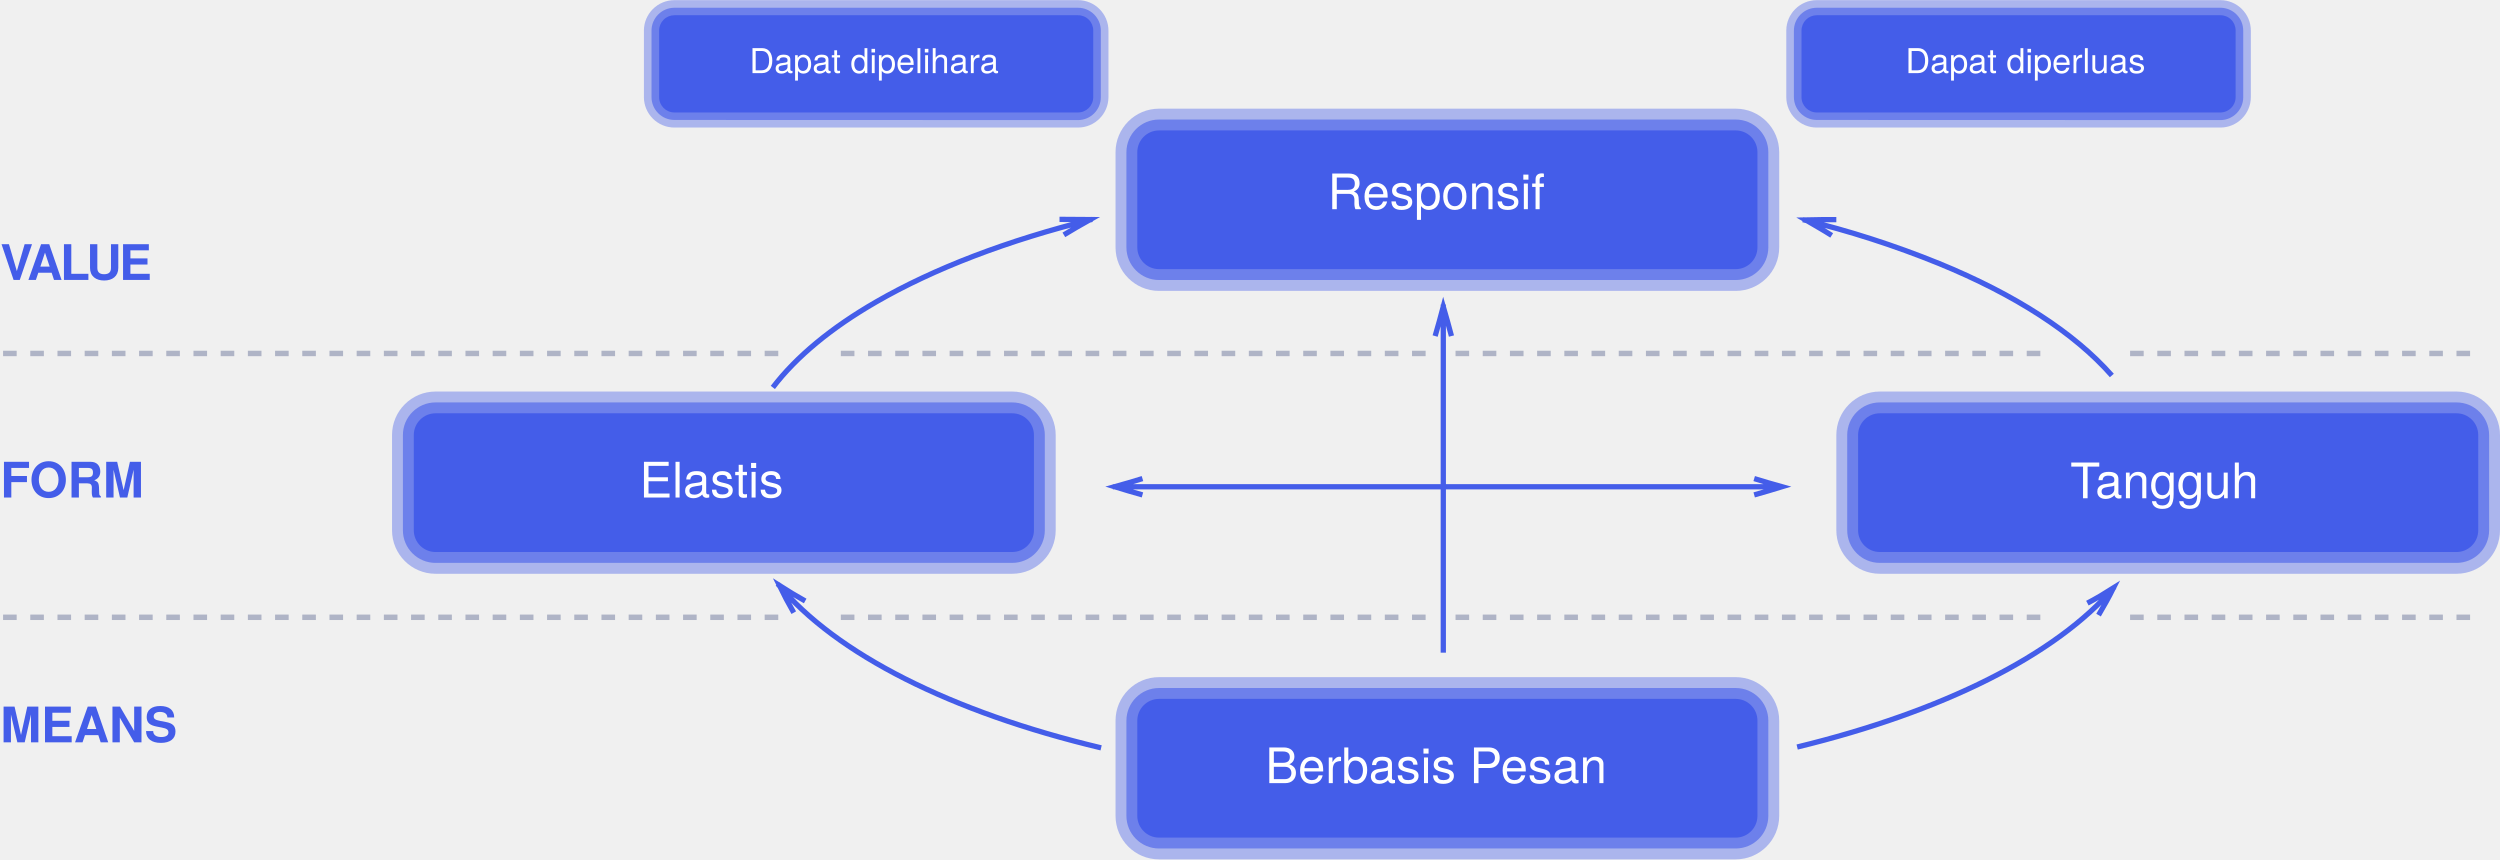
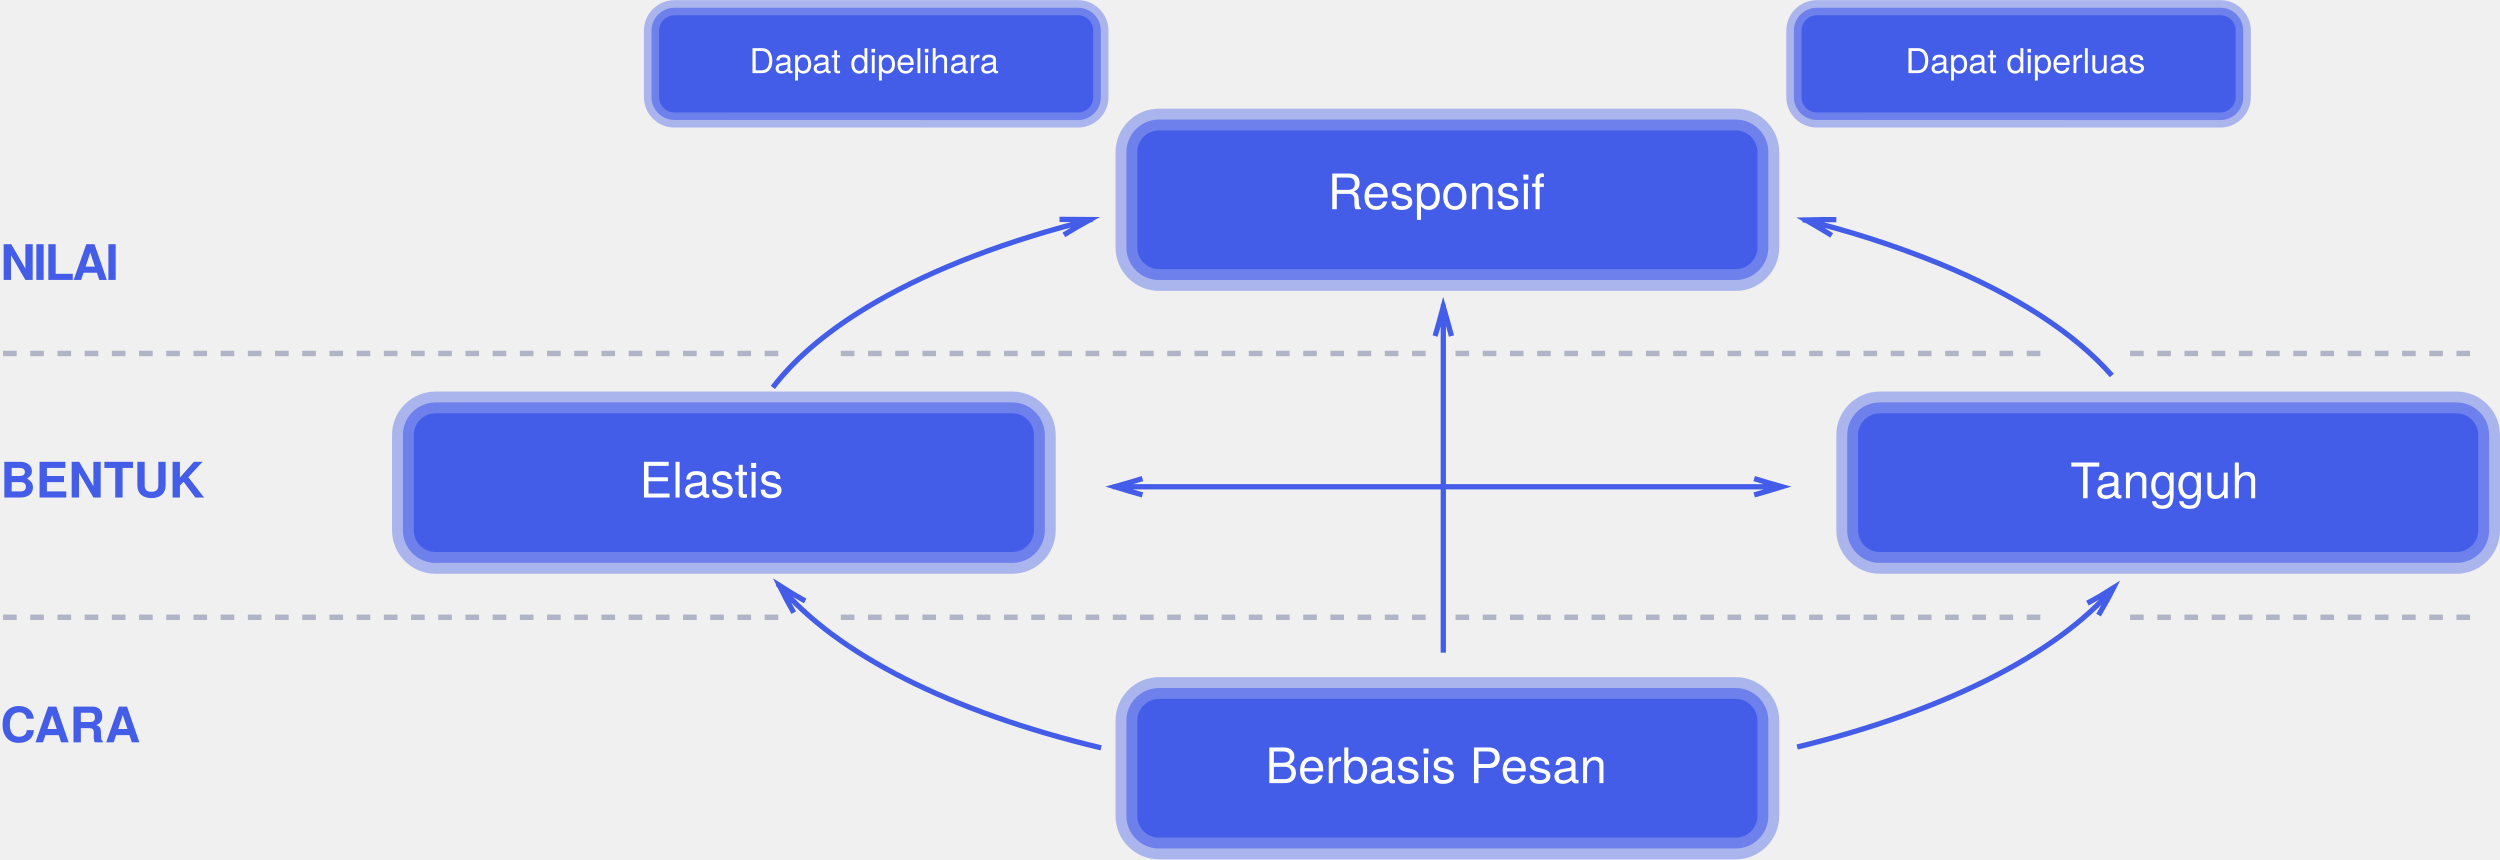
<svg xmlns="http://www.w3.org/2000/svg" id="Layer_1" data-name="Layer 1" viewBox="0 0 919.13 315.95">
  <g id="backlayer">
    <g>
      <line x1="1.13" y1="129.95" x2="286.13" y2="129.95" fill="none" stroke="#afb4c6" stroke-miterlimit="10" stroke-width="2" stroke-dasharray="5" />
      <line x1="309.13" y1="129.95" x2="528.13" y2="129.95" fill="none" stroke="#afb4c6" stroke-miterlimit="10" stroke-width="2" stroke-dasharray="5" />
      <line x1="535.13" y1="129.95" x2="752.13" y2="129.95" fill="none" stroke="#afb4c6" stroke-miterlimit="10" stroke-width="2" stroke-dasharray="5" />
      <line x1="783.13" y1="129.95" x2="909.13" y2="129.95" fill="none" stroke="#afb4c6" stroke-miterlimit="10" stroke-width="2" stroke-dasharray="5" />
    </g>
    <g>
      <line x1="1.13" y1="226.95" x2="286.13" y2="226.95" fill="none" stroke="#afb4c6" stroke-miterlimit="10" stroke-width="2" stroke-dasharray="5" />
      <line x1="309.13" y1="226.95" x2="526.13" y2="226.95" fill="none" stroke="#afb4c6" stroke-miterlimit="10" stroke-width="2" stroke-dasharray="5" />
      <line x1="535.13" y1="226.95" x2="752.13" y2="226.95" fill="none" stroke="#afb4c6" stroke-miterlimit="10" stroke-width="2" stroke-dasharray="5" />
      <line x1="783.13" y1="226.95" x2="909.13" y2="226.95" fill="none" stroke="#afb4c6" stroke-miterlimit="10" stroke-width="2" stroke-dasharray="5" />
    </g>
    <g>
-       <text transform="translate(0.13 182.91)" font-size="18" fill="#445de9" font-family="HelveticaNeue-Bold, Helvetica Neue" font-weight="700" style="isolation: isolate">FORM</text>
-       <text transform="translate(0.13 272.91)" font-size="18" fill="#445de9" font-family="HelveticaNeue-Bold, Helvetica Neue" font-weight="700" style="isolation: isolate">MEANS</text>
-       <text transform="translate(0.13 102.91)" font-size="18" fill="#445de9" font-family="HelveticaNeue-Bold, Helvetica Neue" font-weight="700" letter-spacing="-0.05em" style="isolation: isolate">VALUE</text>
+       <text transform="translate(0.13 182.91)" font-size="18" fill="#445de9" font-family="HelveticaNeue-Bold, Helvetica Neue" font-weight="700" style="isolation: isolate">BENTUK</text>
+       <text transform="translate(0.13 272.91)" font-size="18" fill="#445de9" font-family="HelveticaNeue-Bold, Helvetica Neue" font-weight="700" style="isolation: isolate">CARA</text>
+       <text transform="translate(0.13 102.91)" font-size="18" fill="#445de9" font-family="HelveticaNeue-Bold, Helvetica Neue" font-weight="700" letter-spacing="-0.05em" style="isolation: isolate">NILAI</text>
    </g>
  </g>
  <g id="arrows">
    <path d="M407.2,89.4c-31.1,7.7-58.2,18.1-79.5,30.4-16.3,9.4-29.2,20-37.9,31.4M395.2,89.4c3.9,0,7.3.1,11.2.1-3.4,1.9-6.3,3.6-9.6,5.6M291.6,223.4c21.3,25.8,63.9,47.2,118.9,60.3M297.5,234c-2-3.5-3.6-6.5-5.3-10,3.3,2.1,6.1,3.8,9.5,5.7m364.7,53.7c53.5-13,95.2-33.8,116.6-58.8m-5.8,10.3c2-3.4,3.7-6.4,5.5-10-3.3,2.1-6.2,3.8-9.6,5.6m9-83.7c-13.8-15.7-35.7-29.8-63.6-41.2a353.91,353.91,0,0,0-50-16.1m12.3,0c-3.9,0-7.3,0-11.3.1,3.4,2,6.3,3.6,9.6,5.7M536.3,120.7v128m-3-116.4c1.1-3.8,2-7,3-10.8,1.1,3.8,2,7,3,10.8M414.8,187.7h246m-235.1,3c-3.6-1-6.6-1.9-10.2-3,3.6-1,6.6-1.9,10.2-3m224.9,6c3.6-1,6.6-1.9,10.2-3-3.6-1-6.6-1.9-10.2-3" transform="translate(-5.67 -8.75)" fill="none" stroke="#445de9" stroke-miterlimit="10" stroke-width="1.94" />
  </g>
  <g id="traits">
    <g>
      <g>
        <path d="M431.8,115.7a16,16,0,0,1-16-16v-35a16,16,0,0,1,16-16h212a16,16,0,0,1,16,16v35a16,16,0,0,1-16,16Z" transform="translate(-5.67 -8.75)" fill="#445de9" opacity="0.4" style="isolation: isolate" />
        <path d="M431.8,111.7a12,12,0,0,1-12-12v-35a12,12,0,0,1,12-12h212a12,12,0,0,1,12,12v35a12,12,0,0,1-12,12Z" transform="translate(-5.67 -8.75)" fill="#445de9" opacity="0.6" style="isolation: isolate" />
        <path d="M643.8,56.7h-212a8,8,0,0,0-8,8v35a8,8,0,0,0,8,8h212a8,8,0,0,0,8-8v-35A8,8,0,0,0,643.8,56.7Z" transform="translate(-5.67 -8.75)" fill="#445de9" />
        <text transform="translate(488.13 76.92)" font-size="18" fill="#fff" font-family="HelveticaNeue, Helvetica Neue" style="isolation: isolate">Responsif</text>
      </g>
      <g>
        <path d="M253.6,55.65a11.23,11.23,0,0,1-11.2-11.2V20a11.23,11.23,0,0,1,11.2-11.2H402A11.23,11.23,0,0,1,413.2,20v24.5A11.23,11.23,0,0,1,402,55.65Z" transform="translate(-5.67 -8.75)" fill="#445de9" opacity="0.4" style="isolation: isolate" />
        <path d="M253.6,52.85a8.42,8.42,0,0,1-8.4-8.4V20a8.42,8.42,0,0,1,8.4-8.4H402a8.42,8.42,0,0,1,8.4,8.4v24.5a8.42,8.42,0,0,1-8.4,8.4Z" transform="translate(-5.67 -8.75)" fill="#445de9" opacity="0.6" style="isolation: isolate" />
        <path d="M402,14.35H253.6A5.62,5.62,0,0,0,248,20v24.5a5.62,5.62,0,0,0,5.6,5.6H402a5.62,5.62,0,0,0,5.6-5.6V20A5.57,5.57,0,0,0,402,14.35Z" transform="translate(-5.67 -8.75)" fill="#445de9" />
        <text transform="translate(275.53 26.88)" font-size="12.6" fill="#fff" font-family="HelveticaNeue, Helvetica Neue" style="isolation: isolate">Dapat dipelihara</text>
      </g>
      <g>
        <path d="M673.6,55.65a11.23,11.23,0,0,1-11.2-11.2V20a11.23,11.23,0,0,1,11.2-11.2H822A11.23,11.23,0,0,1,833.2,20v24.5A11.23,11.23,0,0,1,822,55.65Z" transform="translate(-5.67 -8.75)" fill="#445de9" opacity="0.4" style="isolation: isolate" />
        <path d="M673.6,52.85a8.42,8.42,0,0,1-8.4-8.4V20a8.42,8.42,0,0,1,8.4-8.4H822a8.42,8.42,0,0,1,8.4,8.4v24.5a8.42,8.42,0,0,1-8.4,8.4Z" transform="translate(-5.67 -8.75)" fill="#445de9" opacity="0.6" style="isolation: isolate" />
        <path d="M822,14.35H673.6A5.62,5.62,0,0,0,668,20v24.5a5.62,5.62,0,0,0,5.6,5.6H822a5.62,5.62,0,0,0,5.6-5.6V20A5.57,5.57,0,0,0,822,14.35Z" transform="translate(-5.67 -8.75)" fill="#445de9" />
        <text transform="translate(700.53 26.88)" font-size="12.6" fill="#fff" font-family="HelveticaNeue, Helvetica Neue" style="isolation: isolate">Dapat diperluas</text>
      </g>
      <g>
        <path d="M696.8,219.7a16,16,0,0,1-16-16v-35a16,16,0,0,1,16-16h212a16,16,0,0,1,16,16v35a16,16,0,0,1-16,16Z" transform="translate(-5.67 -8.75)" fill="#445de9" opacity="0.4" style="isolation: isolate" />
        <path d="M696.8,215.7a12,12,0,0,1-12-12v-35a12,12,0,0,1,12-12h212a12,12,0,0,1,12,12v35a12,12,0,0,1-12,12Z" transform="translate(-5.67 -8.75)" fill="#445de9" opacity="0.6" style="isolation: isolate" />
        <path d="M908.8,160.7h-212a8,8,0,0,0-8,8v35a8,8,0,0,0,8,8h212a8,8,0,0,0,8-8v-35A8,8,0,0,0,908.8,160.7Z" transform="translate(-5.67 -8.75)" fill="#445de9" />
        <text transform="translate(761.13 183.18)" font-size="18" fill="#fff" font-family="HelveticaNeue-Medium, Helvetica Neue" style="isolation: isolate">Tangguh</text>
      </g>
      <g>
        <path d="M431.8,324.7a16,16,0,0,1-16-16v-35a16,16,0,0,1,16-16h212a16,16,0,0,1,16,16v35a16,16,0,0,1-16,16Z" transform="translate(-5.67 -8.75)" fill="#445de9" opacity="0.4" style="isolation: isolate" />
        <path d="M431.8,320.7a12,12,0,0,1-12-12v-35a12,12,0,0,1,12-12h212a12,12,0,0,1,12,12v35a12,12,0,0,1-12,12Z" transform="translate(-5.67 -8.75)" fill="#445de9" opacity="0.6" style="isolation: isolate" />
        <path d="M643.8,265.7h-212a8,8,0,0,0-8,8v35a8,8,0,0,0,8,8h212a8,8,0,0,0,8-8v-35A8,8,0,0,0,643.8,265.7Z" transform="translate(-5.67 -8.75)" fill="#445de9" />
        <text transform="translate(465.24 287.92)" font-size="18" fill="#fff" font-family="HelveticaNeue-Medium, Helvetica Neue" style="isolation: isolate">Berbasis Pesan</text>
      </g>
      <g>
        <path d="M165.8,219.7a16,16,0,0,1-16-16v-35a16,16,0,0,1,16-16h212a16,16,0,0,1,16,16v35a16,16,0,0,1-16,16Z" transform="translate(-5.67 -8.75)" fill="#445de9" opacity="0.4" style="isolation: isolate" />
        <path d="M165.8,215.7a12,12,0,0,1-12-12v-35a12,12,0,0,1,12-12h212a12,12,0,0,1,12,12v35a12,12,0,0,1-12,12Z" transform="translate(-5.67 -8.75)" fill="#445de9" opacity="0.6" style="isolation: isolate" />
        <path d="M377.8,160.7h-212a8,8,0,0,0-8,8v35a8,8,0,0,0,8,8h212a8,8,0,0,0,8-8v-35A8,8,0,0,0,377.8,160.7Z" transform="translate(-5.67 -8.75)" fill="#445de9" />
        <text transform="translate(235.13 182.91)" font-size="18" fill="#fff" font-family="HelveticaNeue-Medium, Helvetica Neue" style="isolation: isolate">Elastis</text>
      </g>
    </g>
  </g>
</svg>
